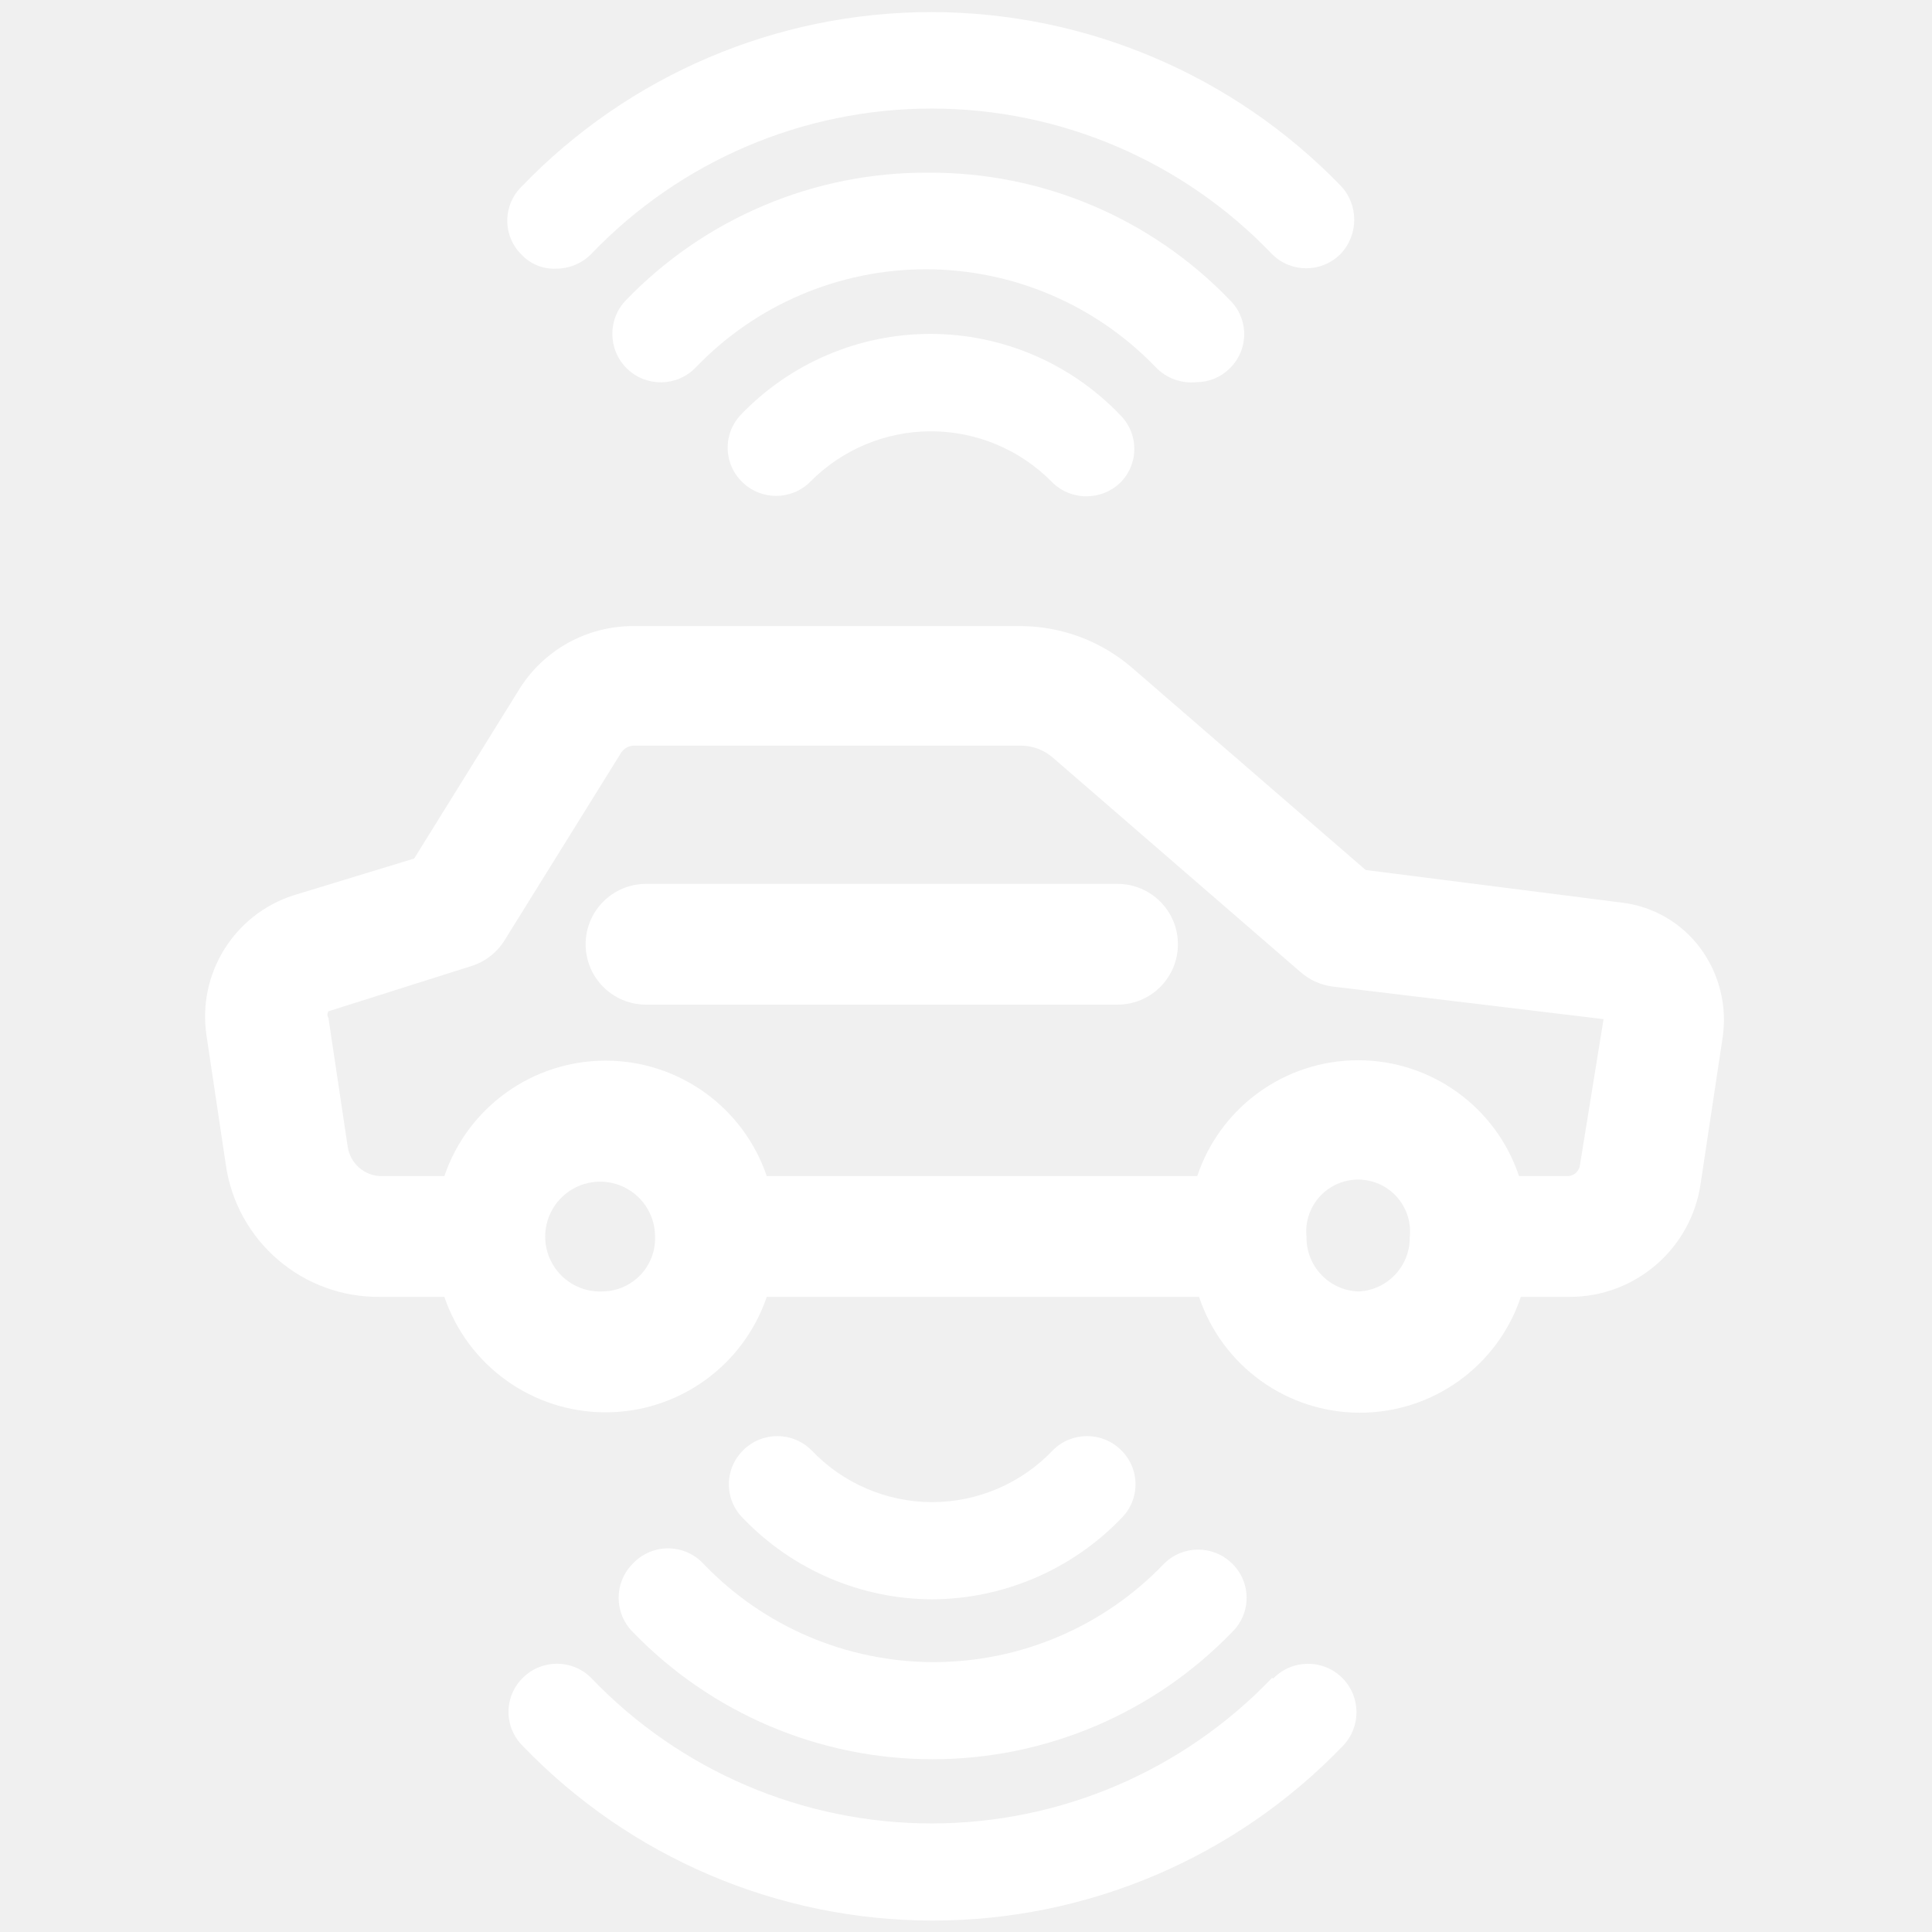
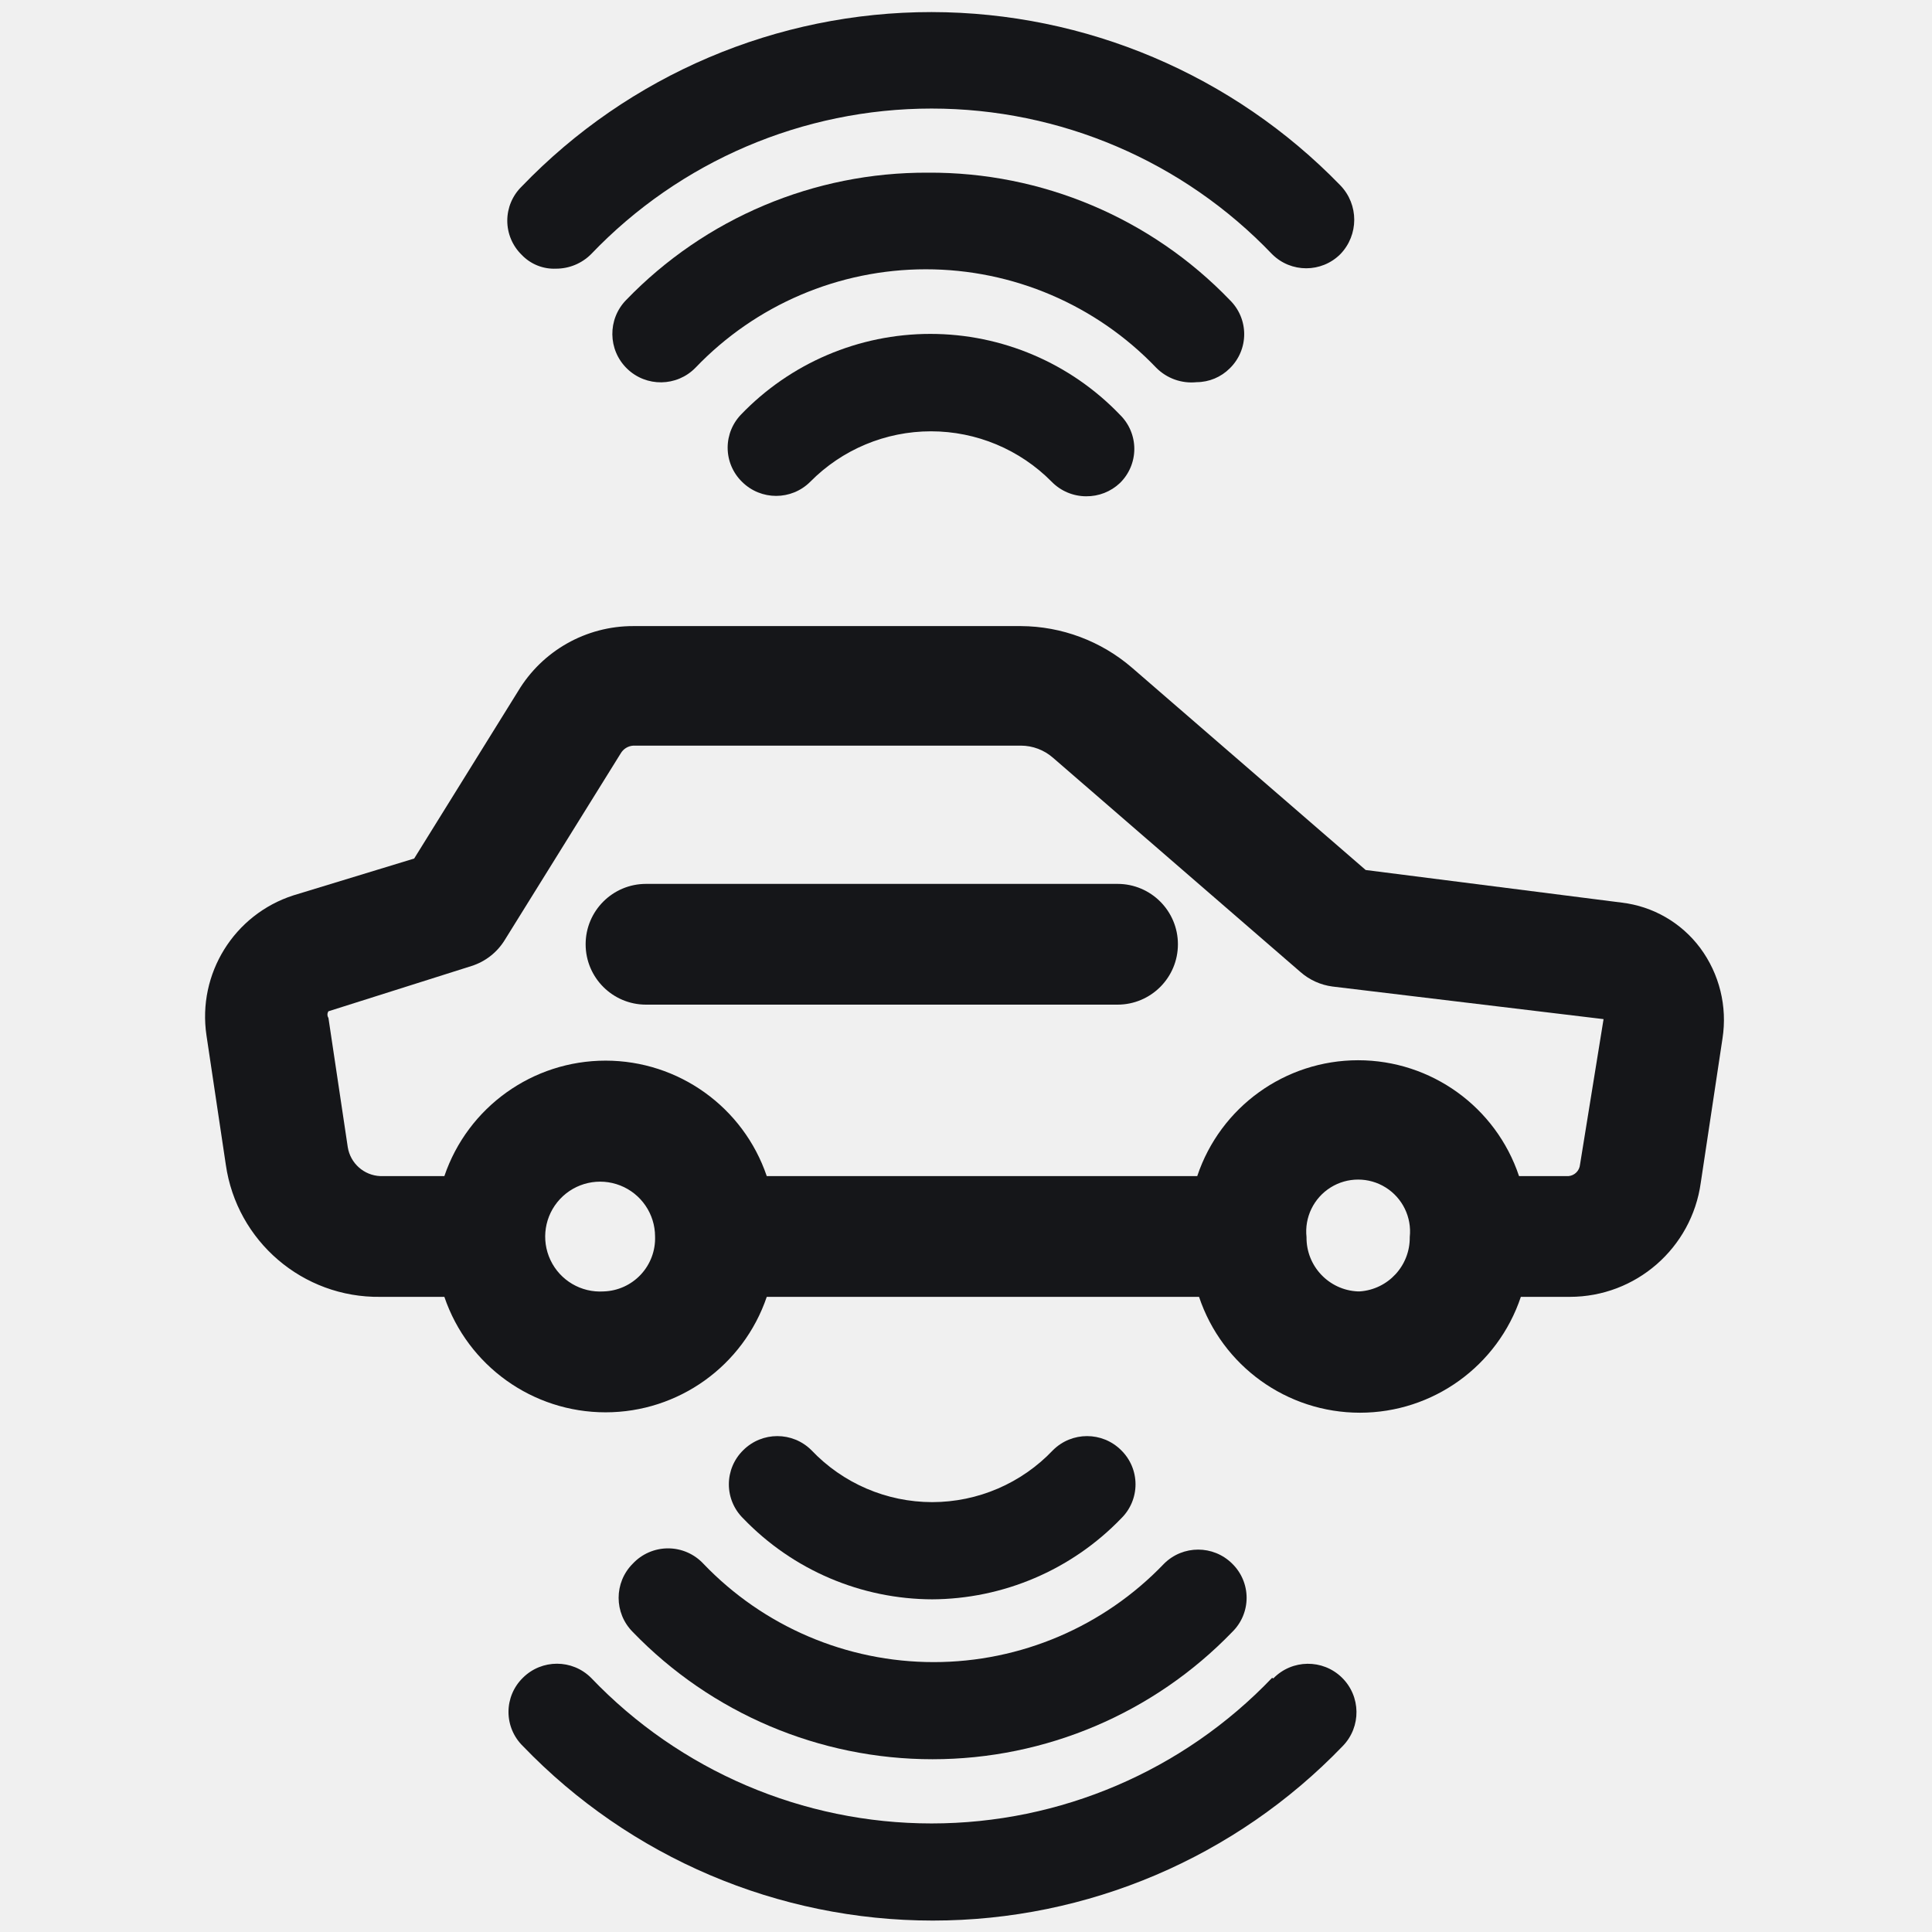
<svg xmlns="http://www.w3.org/2000/svg" viewBox="0 0 32 32">
-   <path fill="#fff" d="m28.16 15.7a1.9 1.9 0 0 0 -1.3-.75l-4.24-.54-3.87-3.35a2.84 2.84 0 0 0 -1.84-.69h-6.42a2.22 2.22 0 0 0 -1.91 1.08l-1.72 2.77-2 .61a2.11 2.11 0 0 0 -1.44 2.32l.32 2.14a2.55 2.55 0 0 0 2.56 2.19h1.06a2.82 2.82 0 0 0 5.34 0h7.16a2.81 2.81 0 0 0 5.33 0h.81a2.19 2.19 0 0 0 2.17-1.89l.36-2.39a2 2 0 0 0 -.37-1.5zm-18.16 5.69a.91.91 0 1 1 .85-.91.88.88 0 0 1 -.85.91zm12.49 0a.89.89 0 0 1 -.85-.9.86.86 0 1 1 1.71 0 .89.89 0 0 1 -.83.9zm3.68-2.1a.21.21 0 0 1 -.19.19h-.82a2.81 2.81 0 0 0 -5.33 0h-7.13a2.82 2.82 0 0 0 -5.34 0h-1.06a.57.57 0 0 1 -.54-.48l-.32-2.14a.1.1 0 0 1 0-.11l2.37-.75a1 1 0 0 0 .55-.43l1.92-3.09a.26.26 0 0 1 .21-.13h6.42a.81.81 0 0 1 .53.2l4.1 3.55a1 1 0 0 0 .53.24l4.49.54z" />
-   <path fill="#fff" d="m18.51 14.64h-7.81a1 1 0 0 0 0 2h7.81a1 1 0 1 0 0-2z" />
-   <path fill="#fff" d="m12.29 6.85a.79.79 0 0 0 0 1.13.8.8 0 0 0 1.13 0 2.81 2.81 0 0 1 4 0 .8.8 0 0 0 .57.24.8.8 0 0 0 .56-.22.79.79 0 0 0 0-1.13 4.35 4.35 0 0 0 -6.28 0z" />
-   <path fill="#fff" d="m19.82 6.33a.78.78 0 0 0 .55-.23.79.79 0 0 0 0-1.13 6.88 6.88 0 0 0 -5-2.11 6.9 6.9 0 0 0 -5 2.11.8.8 0 0 0 1.15 1.12 5.28 5.28 0 0 1 7.63 0 .82.82 0 0 0 .67.24z" />
-   <path fill="#fff" d="m9.21 4.45a.82.82 0 0 0 .58-.24 7.8 7.8 0 0 1 11.28 0 .8.8 0 0 0 1.13 0 .82.82 0 0 0 0-1.14 9.45 9.45 0 0 0 -6.77-2.87 9.41 9.41 0 0 0 -6.79 2.89.79.79 0 0 0 0 1.13.74.74 0 0 0 .57.23z" />
-   <path fill="#fff" d="m15.43 26.49a4.38 4.38 0 0 0 3.14-1.34.79.79 0 0 0 0-1.13.8.8 0 0 0 -1.13 0 2.76 2.76 0 0 1 -2 .86 2.76 2.76 0 0 1 -2-.86.8.8 0 0 0 -1.13 0 .79.79 0 0 0 0 1.13 4.36 4.36 0 0 0 3.14 1.34z" />
-   <path fill="#fff" d="m10.48 25.9a.8.8 0 0 0 0 1.13 6.9 6.9 0 0 0 9.93 0 .79.79 0 0 0 0-1.13.8.8 0 0 0 -1.13 0 5.28 5.28 0 0 1 -7.63 0 .8.8 0 0 0 -1.17 0z" />
-   <path fill="#fff" d="m21.07 27.79a7.8 7.8 0 0 1 -11.28 0 .8.8 0 0 0 -1.13 0 .79.79 0 0 0 0 1.13 9.42 9.42 0 0 0 13.58 0 .8.8 0 0 0 -1.15-1.12z" />
+   <path fill="#151619" d="m28.16 15.7a1.9 1.9 0 0 0 -1.3-.75l-4.24-.54-3.87-3.35a2.84 2.84 0 0 0 -1.84-.69h-6.42a2.22 2.22 0 0 0 -1.91 1.08l-1.72 2.77-2 .61a2.11 2.11 0 0 0 -1.44 2.32l.32 2.14a2.55 2.55 0 0 0 2.56 2.19h1.06a2.82 2.82 0 0 0 5.34 0h7.16a2.81 2.81 0 0 0 5.33 0h.81a2.19 2.19 0 0 0 2.17-1.89l.36-2.39a2 2 0 0 0 -.37-1.5zm-18.16 5.69a.91.91 0 1 1 .85-.91.88.88 0 0 1 -.85.91zm12.49 0a.89.89 0 0 1 -.85-.9.86.86 0 1 1 1.71 0 .89.89 0 0 1 -.83.9zm3.68-2.1a.21.21 0 0 1 -.19.19h-.82a2.81 2.81 0 0 0 -5.33 0h-7.13a2.82 2.82 0 0 0 -5.34 0h-1.06a.57.57 0 0 1 -.54-.48l-.32-2.14a.1.1 0 0 1 0-.11l2.37-.75a1 1 0 0 0 .55-.43l1.92-3.09a.26.26 0 0 1 .21-.13h6.42a.81.81 0 0 1 .53.2l4.1 3.55a1 1 0 0 0 .53.24l4.49.54z" />
+   <path fill="#151619" d="m18.51 14.64h-7.81a1 1 0 0 0 0 2h7.81a1 1 0 1 0 0-2z" />
+   <path fill="#151619" d="m12.29 6.85a.79.79 0 0 0 0 1.13.8.8 0 0 0 1.13 0 2.81 2.81 0 0 1 4 0 .8.8 0 0 0 .57.24.8.8 0 0 0 .56-.22.79.79 0 0 0 0-1.13 4.35 4.35 0 0 0 -6.28 0z" />
+   <path fill="#151619" d="m19.82 6.33a.78.78 0 0 0 .55-.23.79.79 0 0 0 0-1.13 6.88 6.88 0 0 0 -5-2.11 6.9 6.9 0 0 0 -5 2.11.8.8 0 0 0 1.15 1.12 5.28 5.28 0 0 1 7.63 0 .82.82 0 0 0 .67.24z" />
+   <path fill="#151619" d="m9.21 4.45a.82.82 0 0 0 .58-.24 7.8 7.8 0 0 1 11.28 0 .8.8 0 0 0 1.13 0 .82.82 0 0 0 0-1.14 9.45 9.45 0 0 0 -6.77-2.87 9.41 9.41 0 0 0 -6.79 2.89.79.79 0 0 0 0 1.13.74.74 0 0 0 .57.23z" />
+   <path fill="#151619" d="m15.43 26.49a4.38 4.38 0 0 0 3.14-1.34.79.79 0 0 0 0-1.13.8.8 0 0 0 -1.13 0 2.76 2.76 0 0 1 -2 .86 2.76 2.76 0 0 1 -2-.86.8.8 0 0 0 -1.13 0 .79.79 0 0 0 0 1.13 4.36 4.36 0 0 0 3.14 1.34z" />
+   <path fill="#151619" d="m10.48 25.9a.8.8 0 0 0 0 1.13 6.9 6.9 0 0 0 9.93 0 .79.79 0 0 0 0-1.13.8.8 0 0 0 -1.13 0 5.28 5.28 0 0 1 -7.63 0 .8.8 0 0 0 -1.17 0z" />
+   <path fill="#151619" d="m21.07 27.79a7.8 7.8 0 0 1 -11.28 0 .8.8 0 0 0 -1.13 0 .79.79 0 0 0 0 1.13 9.42 9.42 0 0 0 13.58 0 .8.8 0 0 0 -1.15-1.12z" />
</svg>
